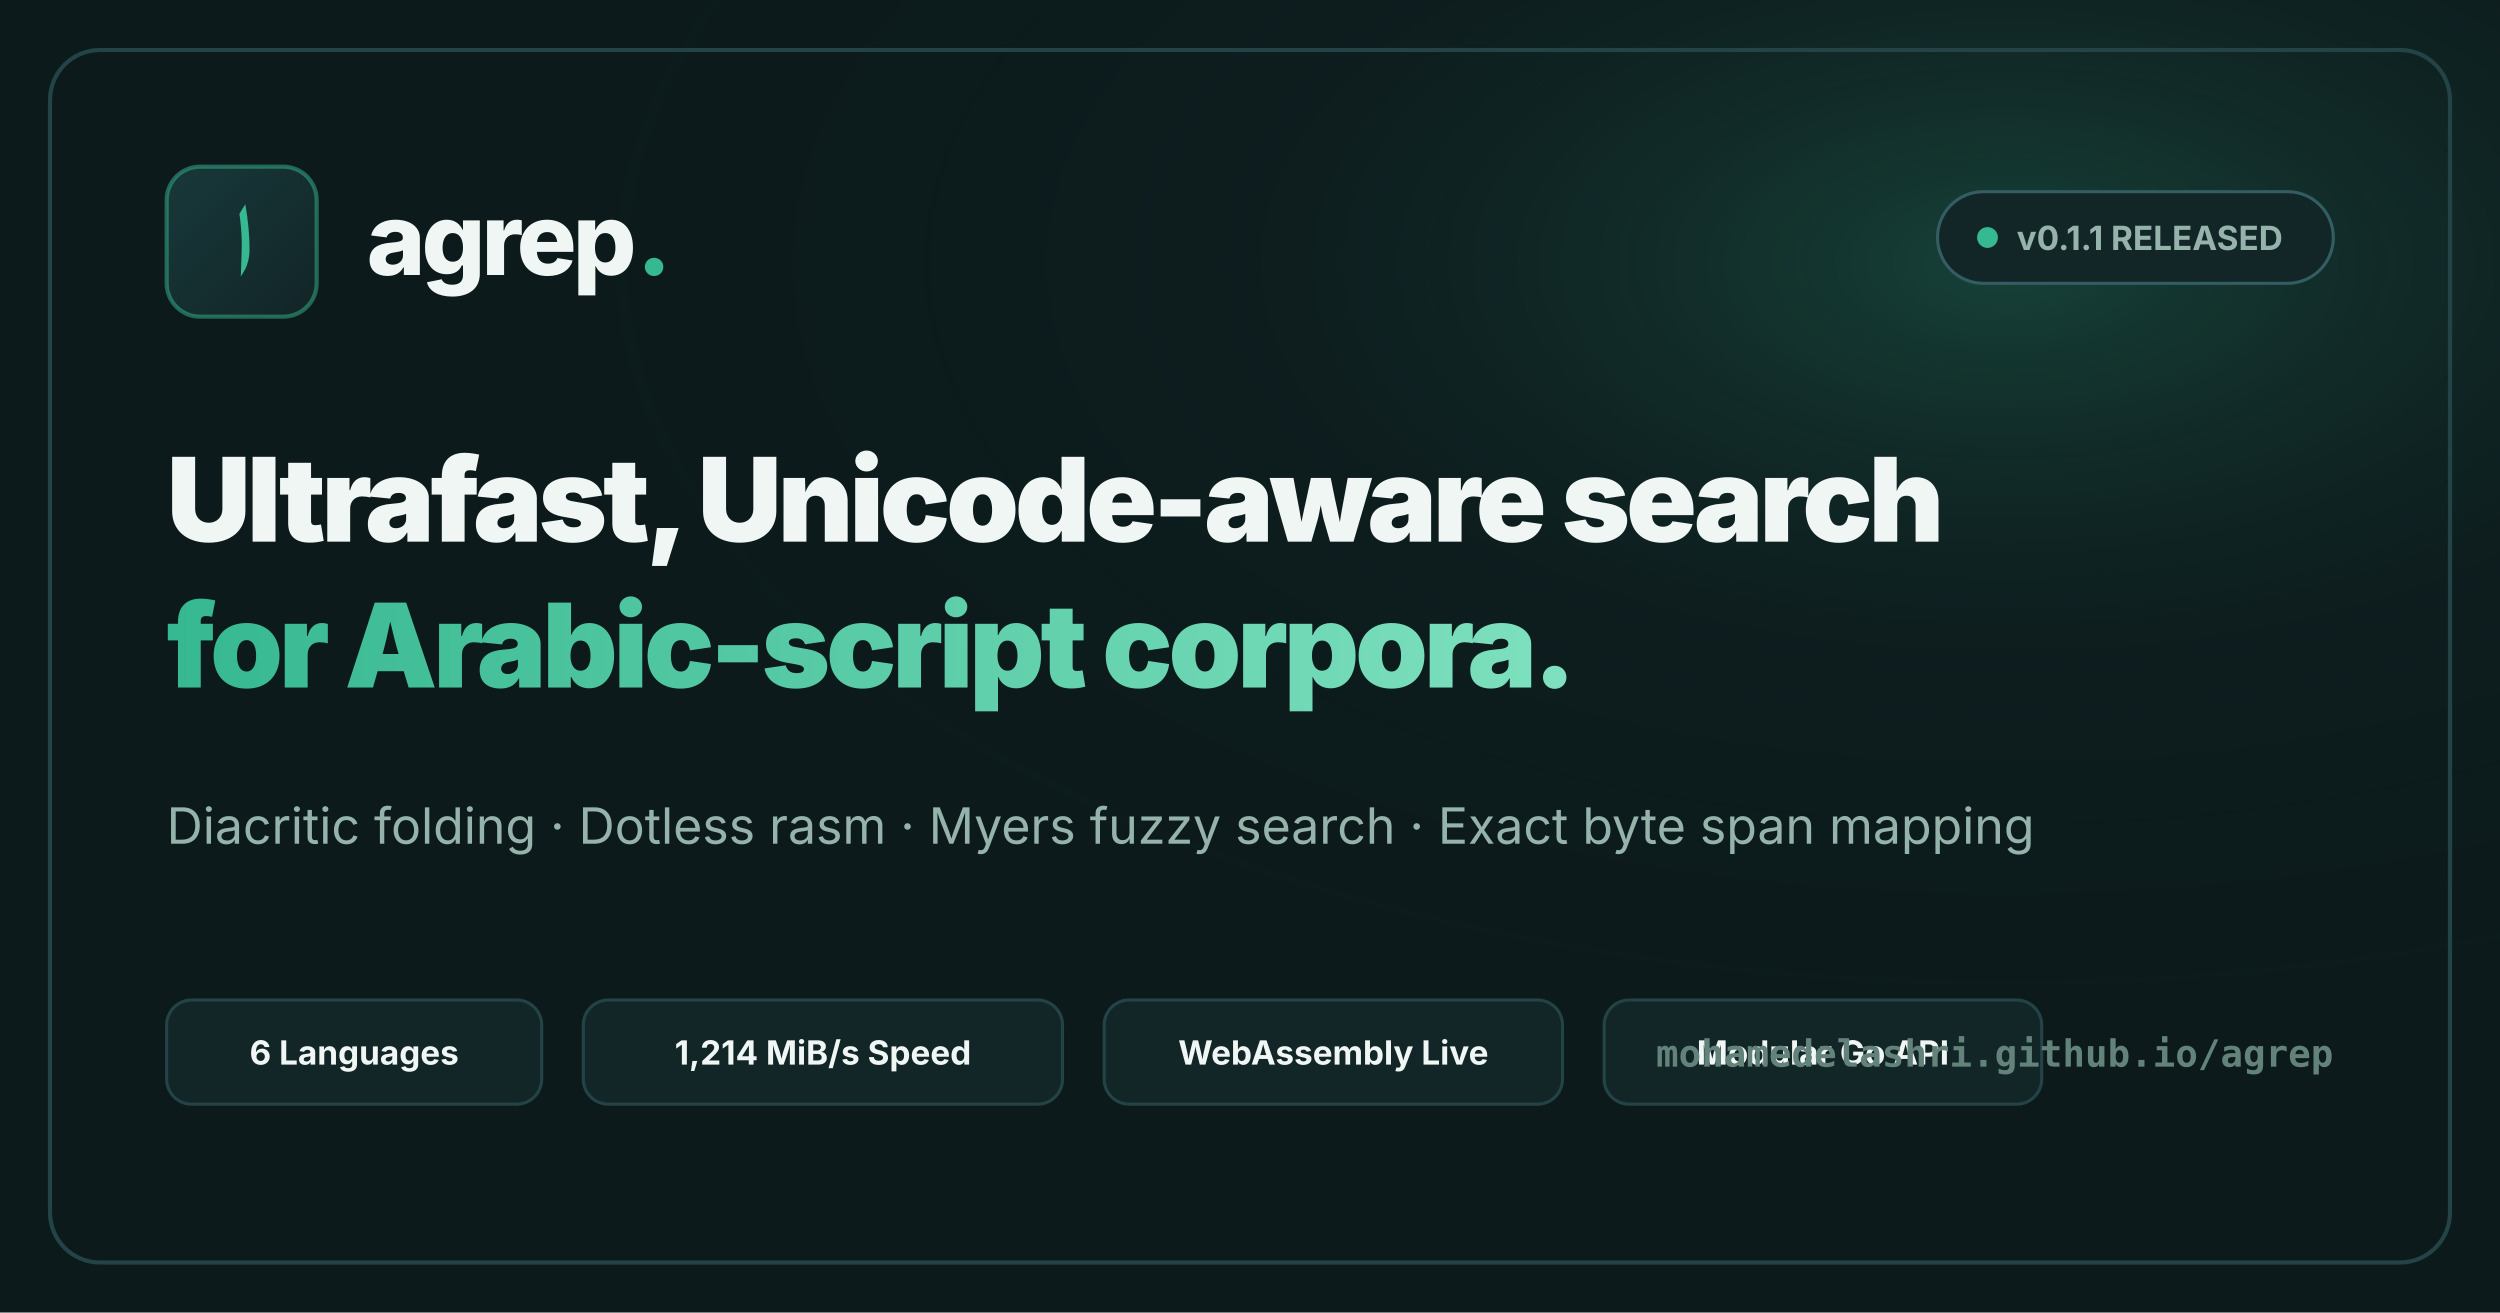
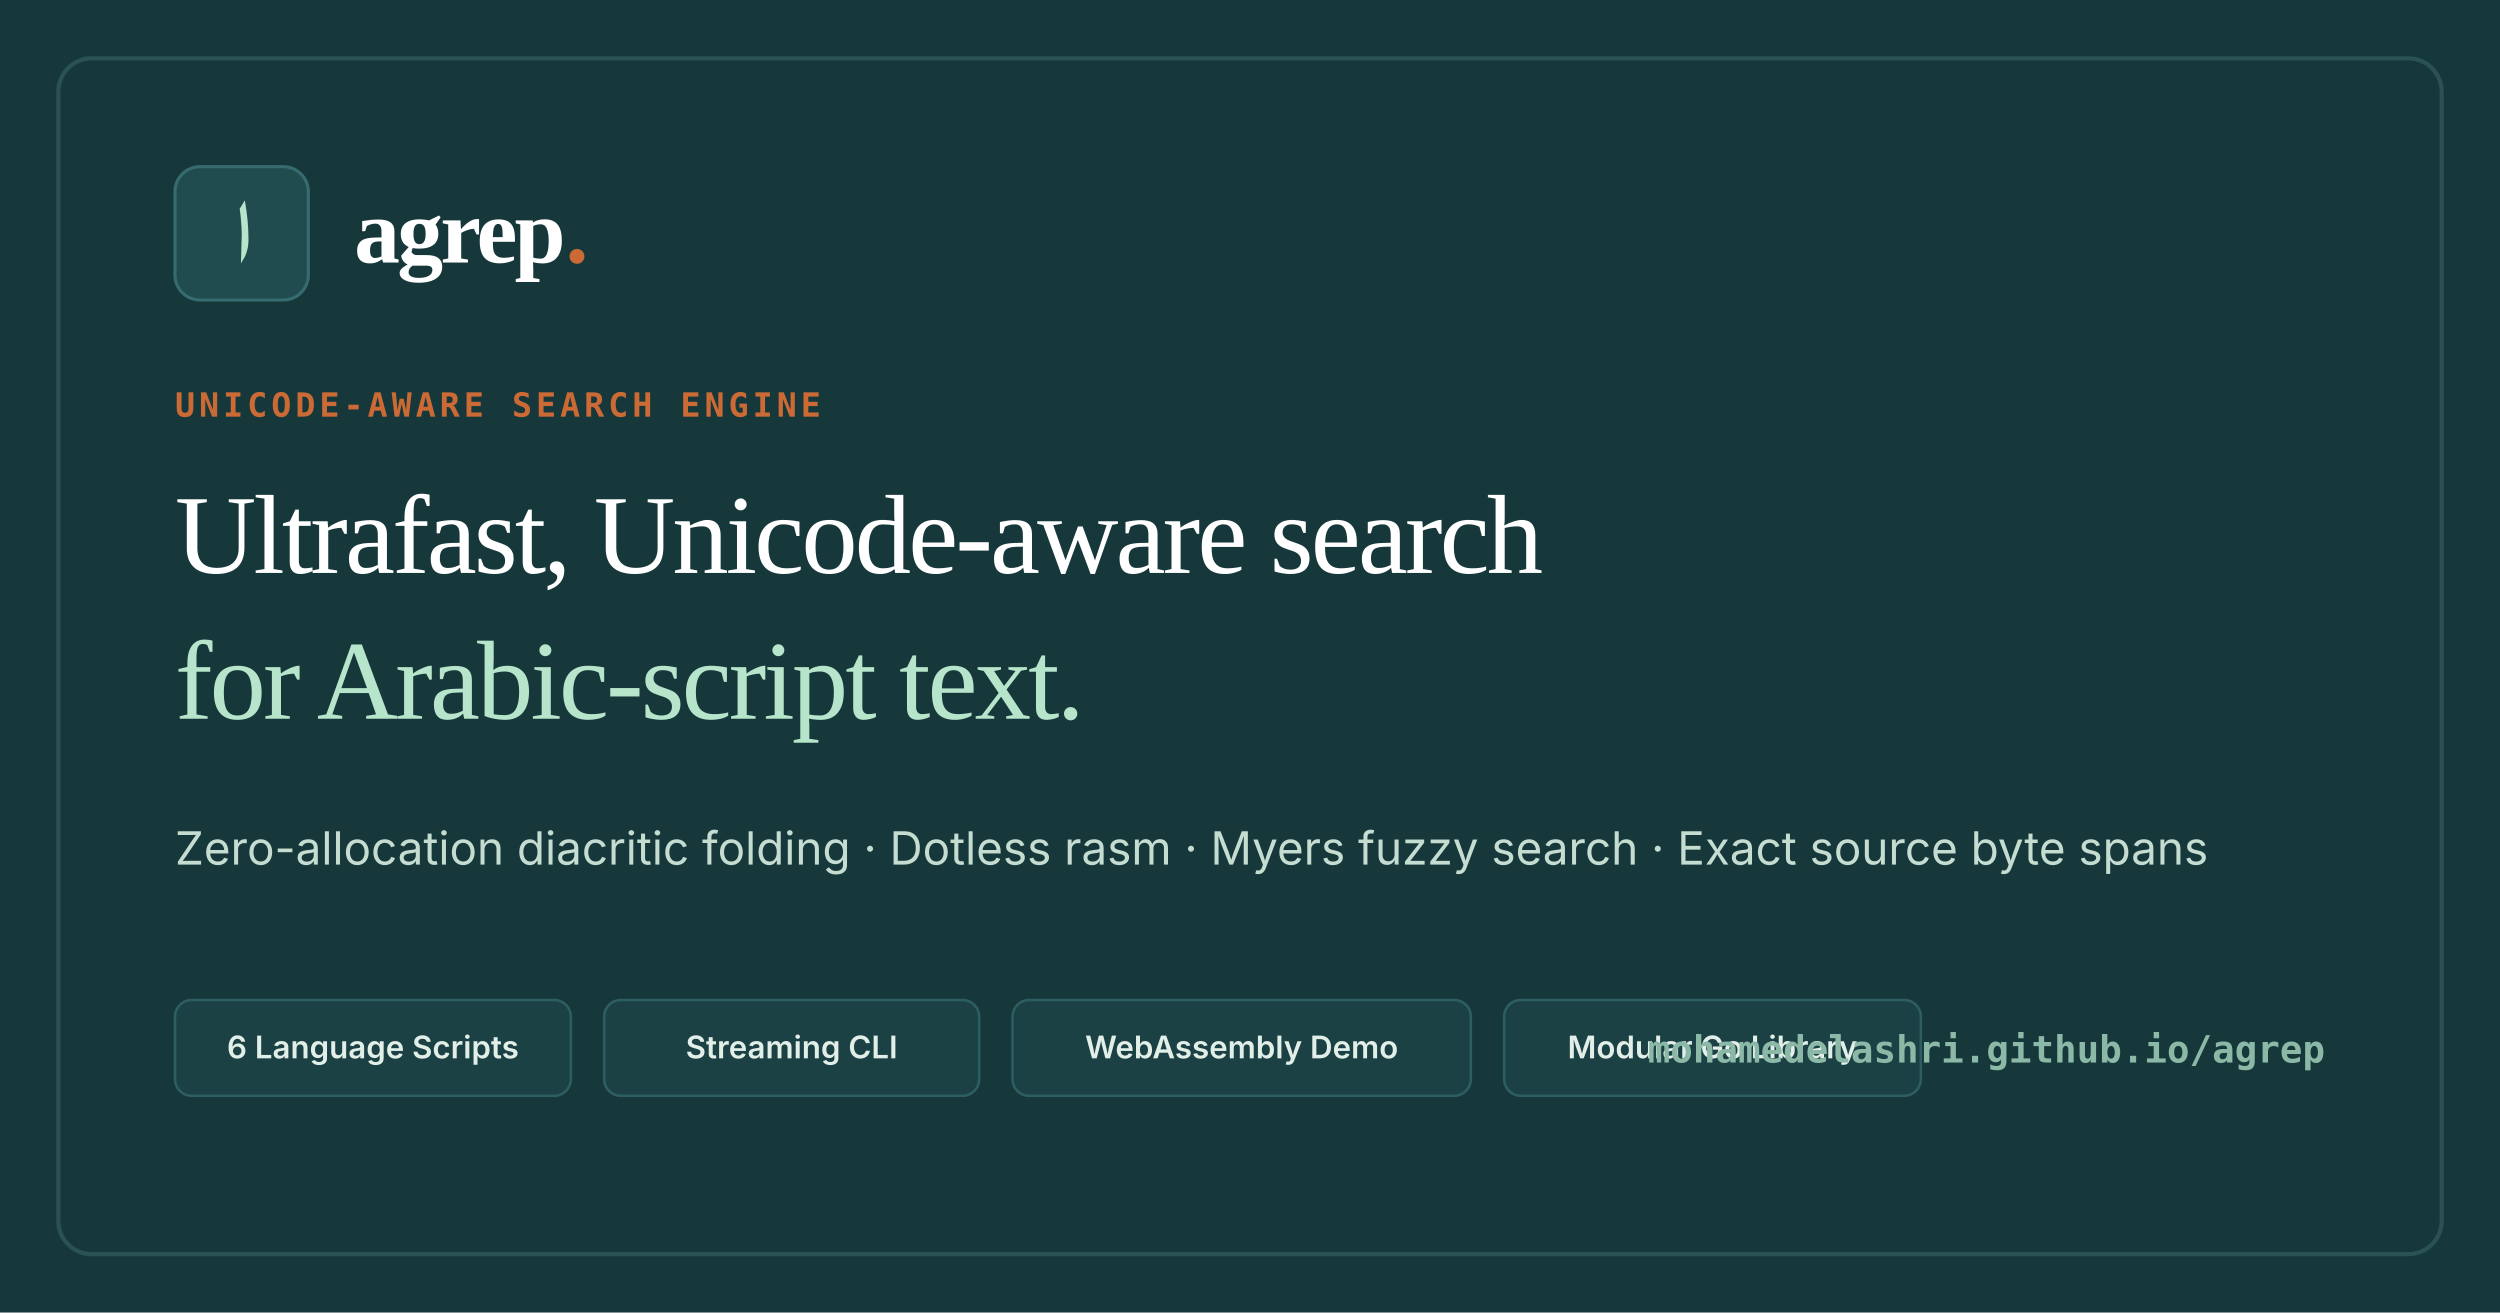
<svg xmlns="http://www.w3.org/2000/svg" width="1200" height="630" viewBox="0 0 1200 630">
  <defs>
-     <radialGradient id="bg-glow" cx="80%" cy="20%" r="60%">
-       <stop offset="0%" stop-color="#36b890" stop-opacity="0.25" />
-       <stop offset="50%" stop-color="#18383a" stop-opacity="0.1" />
-       <stop offset="100%" stop-color="#0c1a1b" stop-opacity="0" />
-     </radialGradient>
    <linearGradient id="card-grad" x1="0%" y1="0%" x2="100%" y2="100%">
-       <stop offset="0%" stop-color="#18383a" />
-       <stop offset="100%" stop-color="#122527" />
-     </linearGradient>
-     <linearGradient id="text-grad" x1="0%" y1="0%" x2="100%" y2="0%">
-       <stop offset="0%" stop-color="#36b890" />
-       <stop offset="100%" stop-color="#7ee0be" />
+       <stop offset="0%" stop-color="#1e464a" />
+       <stop offset="100%" stop-color="#17383b" />
    </linearGradient>
  </defs>
-   <rect width="1200" height="630" fill="#0c1a1b" />
-   <rect width="1200" height="630" fill="url(#bg-glow)" />
-   <rect x="24" y="24" width="1152" height="582" rx="24" fill="none" stroke="#234346" stroke-width="2" />
-   <g transform="translate(80, 80)">
-     <rect width="72" height="72" rx="16" fill="url(#card-grad)" stroke="#36b890" stroke-width="2" stroke-opacity="0.5" />
-     <text x="36" y="50" text-anchor="middle" font-family="Amiri, Georgia, serif" font-weight="bold" font-size="46" fill="#36b890">ا</text>
-     <text x="96" y="52" font-family="system-ui, -apple-system, sans-serif" font-weight="800" font-size="48" fill="#f0f6f4" letter-spacing="-0.04em">agrep<tspan fill="#36b890">.</tspan>
+   <rect width="1200" height="630" fill="#17383b" />
+   <rect x="28" y="28" width="1144" height="574" rx="16" fill="none" stroke="#2a5255" stroke-width="2" />
+   <g transform="translate(84, 80)">
+     <rect width="64" height="64" rx="12" fill="#204b4f" stroke="#366b6f" stroke-width="1.5" />
+     <text x="32" y="44" text-anchor="middle" font-family="'Amiri', 'Traditional Arabic', Georgia, serif" font-weight="bold" font-size="40" fill="#b7e5cc">ا</text>
+     <text x="86" y="46" font-family="Georgia, 'Times New Roman', serif" font-weight="bold" font-size="44" fill="#ffffff" letter-spacing="-0.03em">agrep<tspan fill="#cb6a34">.</tspan>
    </text>
  </g>
-   <g transform="translate(930, 92)">
-     <rect width="190" height="44" rx="22" fill="#122527" stroke="#335d62" stroke-width="1.5" />
-     <circle cx="24" cy="22" r="5" fill="#36b890" />
-     <text x="38" y="28" font-family="system-ui, -apple-system, sans-serif" font-weight="700" font-size="16" fill="#95b3ab">v0.1.1 RELEASED</text>
-   </g>
-   <text x="80" y="260" font-family="system-ui, -apple-system, sans-serif" font-weight="850" font-size="56" fill="#f0f6f4" letter-spacing="-0.035em">
+   <text x="84" y="200" font-family="ui-monospace, monospace" font-weight="700" font-size="16" fill="#cb6a34" letter-spacing="0.12em">
+     UNICODE-AWARE SEARCH ENGINE
+   </text>
+   <text x="84" y="275" font-family="Georgia, 'Times New Roman', serif" font-weight="normal" font-size="54" fill="#ffffff" letter-spacing="-0.025em">
    Ultrafast, Unicode-aware search
  </text>
-   <text x="80" y="330" font-family="system-ui, -apple-system, sans-serif" font-weight="850" font-size="56" fill="url(#text-grad)" letter-spacing="-0.035em">
-     for Arabic-script corpora.
+   <text x="84" y="345" font-family="Georgia, 'Times New Roman', serif" font-weight="normal" font-size="54" fill="#b7e5cc" letter-spacing="-0.025em">
+     for Arabic-script text.
  </text>
-   <text x="80" y="405" font-family="system-ui, -apple-system, sans-serif" font-weight="400" font-size="24" fill="#95b3ab">
-     Diacritic folding · Dotless rasm · Myers fuzzy search · Exact byte span mapping
+   <text x="84" y="415" font-family="system-ui, -apple-system, sans-serif" font-weight="400" font-size="22" fill="#c5dcd1">
+     Zero-allocation diacritic folding · Dotless rasm · Myers fuzzy search · Exact source byte spans
  </text>
-   <g transform="translate(80, 480)">
-     <rect x="0" y="0" width="180" height="50" rx="12" fill="#122527" stroke="#234346" stroke-width="1.5" />
-     <text x="90" y="31" text-anchor="middle" font-family="system-ui, -apple-system, sans-serif" font-weight="700" font-size="16" fill="#f0f6f4">6 Languages</text>
-     <rect x="200" y="0" width="230" height="50" rx="12" fill="#122527" stroke="#234346" stroke-width="1.5" />
-     <text x="315" y="31" text-anchor="middle" font-family="system-ui, -apple-system, sans-serif" font-weight="700" font-size="16" fill="#f0f6f4">1,214 MiB/s Speed</text>
-     <rect x="450" y="0" width="220" height="50" rx="12" fill="#122527" stroke="#234346" stroke-width="1.5" />
-     <text x="560" y="31" text-anchor="middle" font-family="system-ui, -apple-system, sans-serif" font-weight="700" font-size="16" fill="#f0f6f4">WebAssembly Live</text>
-     <rect x="690" y="0" width="210" height="50" rx="12" fill="#122527" stroke="#234346" stroke-width="1.5" />
-     <text x="795" y="31" text-anchor="middle" font-family="system-ui, -apple-system, sans-serif" font-weight="700" font-size="16" fill="#f0f6f4">Modular Go API</text>
+   <g transform="translate(84, 480)">
+     <rect x="0" y="0" width="190" height="46" rx="8" fill="#1b4144" stroke="#2d5e62" stroke-width="1.2" />
+     <text x="95" y="28" text-anchor="middle" font-family="system-ui, -apple-system, sans-serif" font-weight="600" font-size="15" fill="#e2efe8">6 Language Scripts</text>
+     <rect x="206" y="0" width="180" height="46" rx="8" fill="#1b4144" stroke="#2d5e62" stroke-width="1.2" />
+     <text x="296" y="28" text-anchor="middle" font-family="system-ui, -apple-system, sans-serif" font-weight="600" font-size="15" fill="#e2efe8">Streaming CLI</text>
+     <rect x="402" y="0" width="220" height="46" rx="8" fill="#1b4144" stroke="#2d5e62" stroke-width="1.2" />
+     <text x="512" y="28" text-anchor="middle" font-family="system-ui, -apple-system, sans-serif" font-weight="600" font-size="15" fill="#e2efe8">WebAssembly Demo</text>
+     <rect x="638" y="0" width="200" height="46" rx="8" fill="#1b4144" stroke="#2d5e62" stroke-width="1.2" />
+     <text x="738" y="28" text-anchor="middle" font-family="system-ui, -apple-system, sans-serif" font-weight="600" font-size="15" fill="#e2efe8">Modular Go Library</text>
  </g>
-   <text x="1120" y="512" text-anchor="end" font-family="ui-monospace, monospace" font-weight="600" font-size="18" fill="#62827a">
+   <text x="1116" y="510" text-anchor="end" font-family="ui-monospace, monospace" font-weight="600" font-size="18" fill="#8cb9a7">
    mohamedelashri.github.io/agrep
  </text>
</svg>
